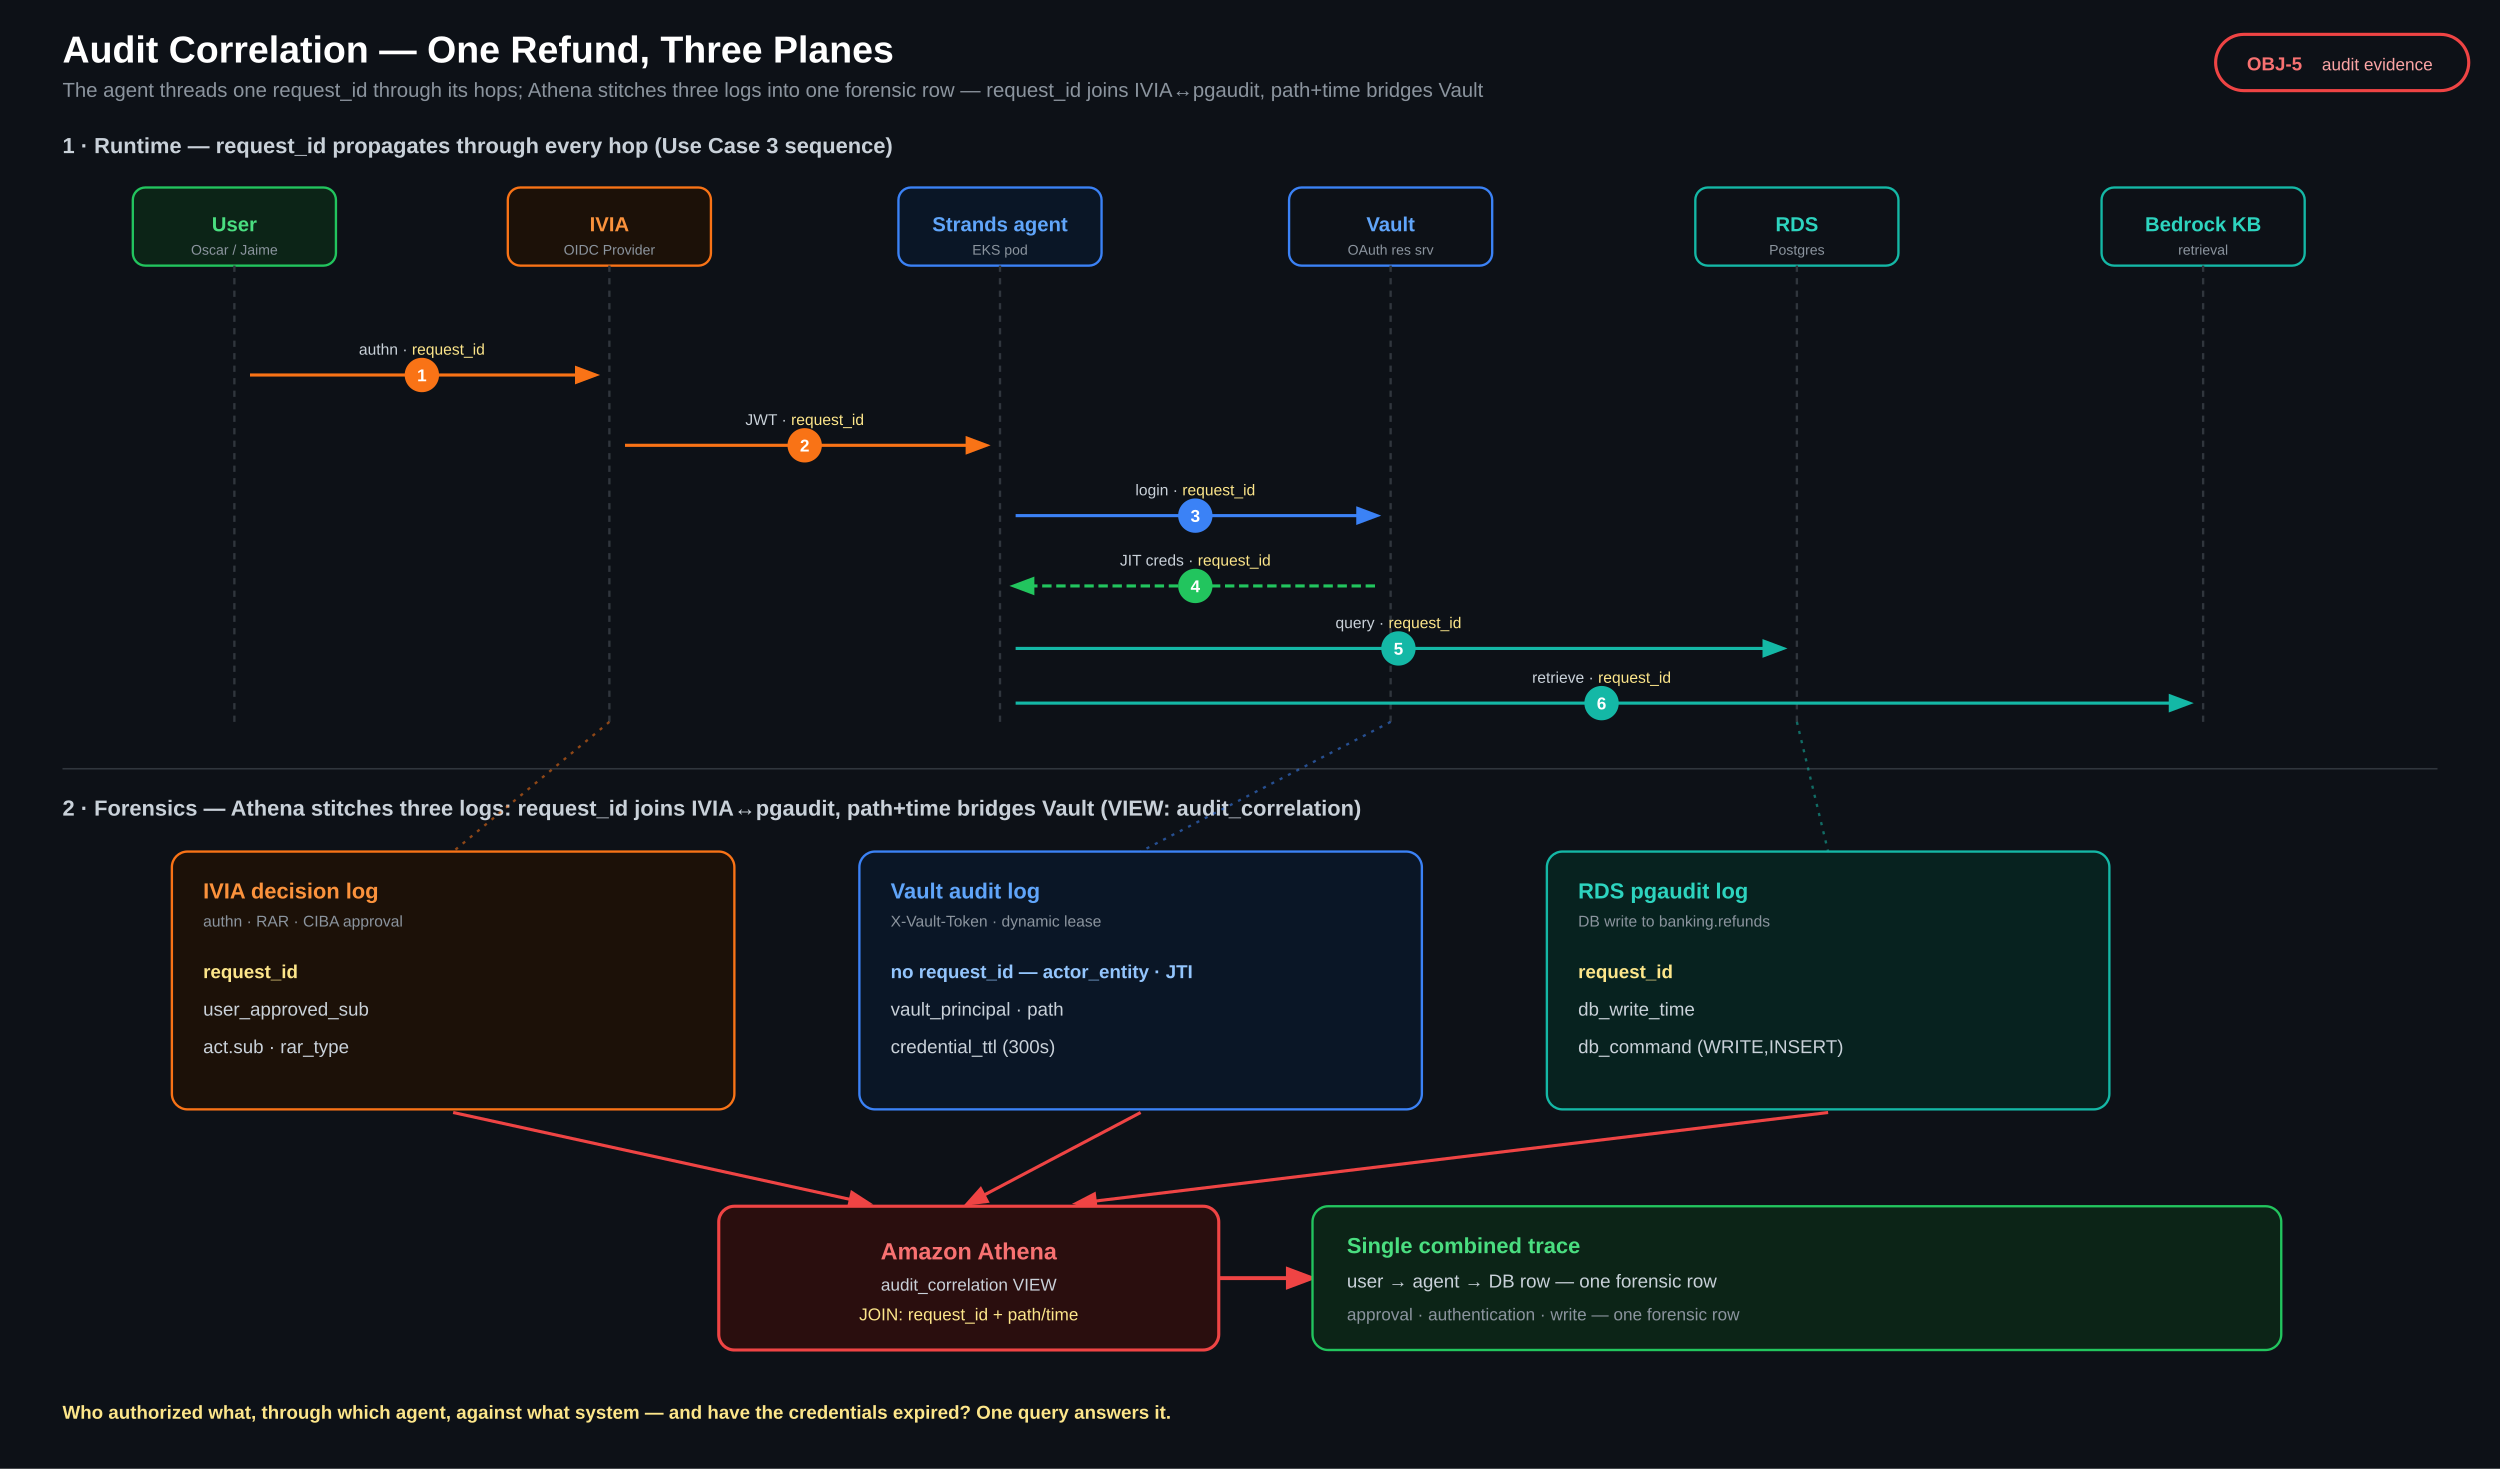
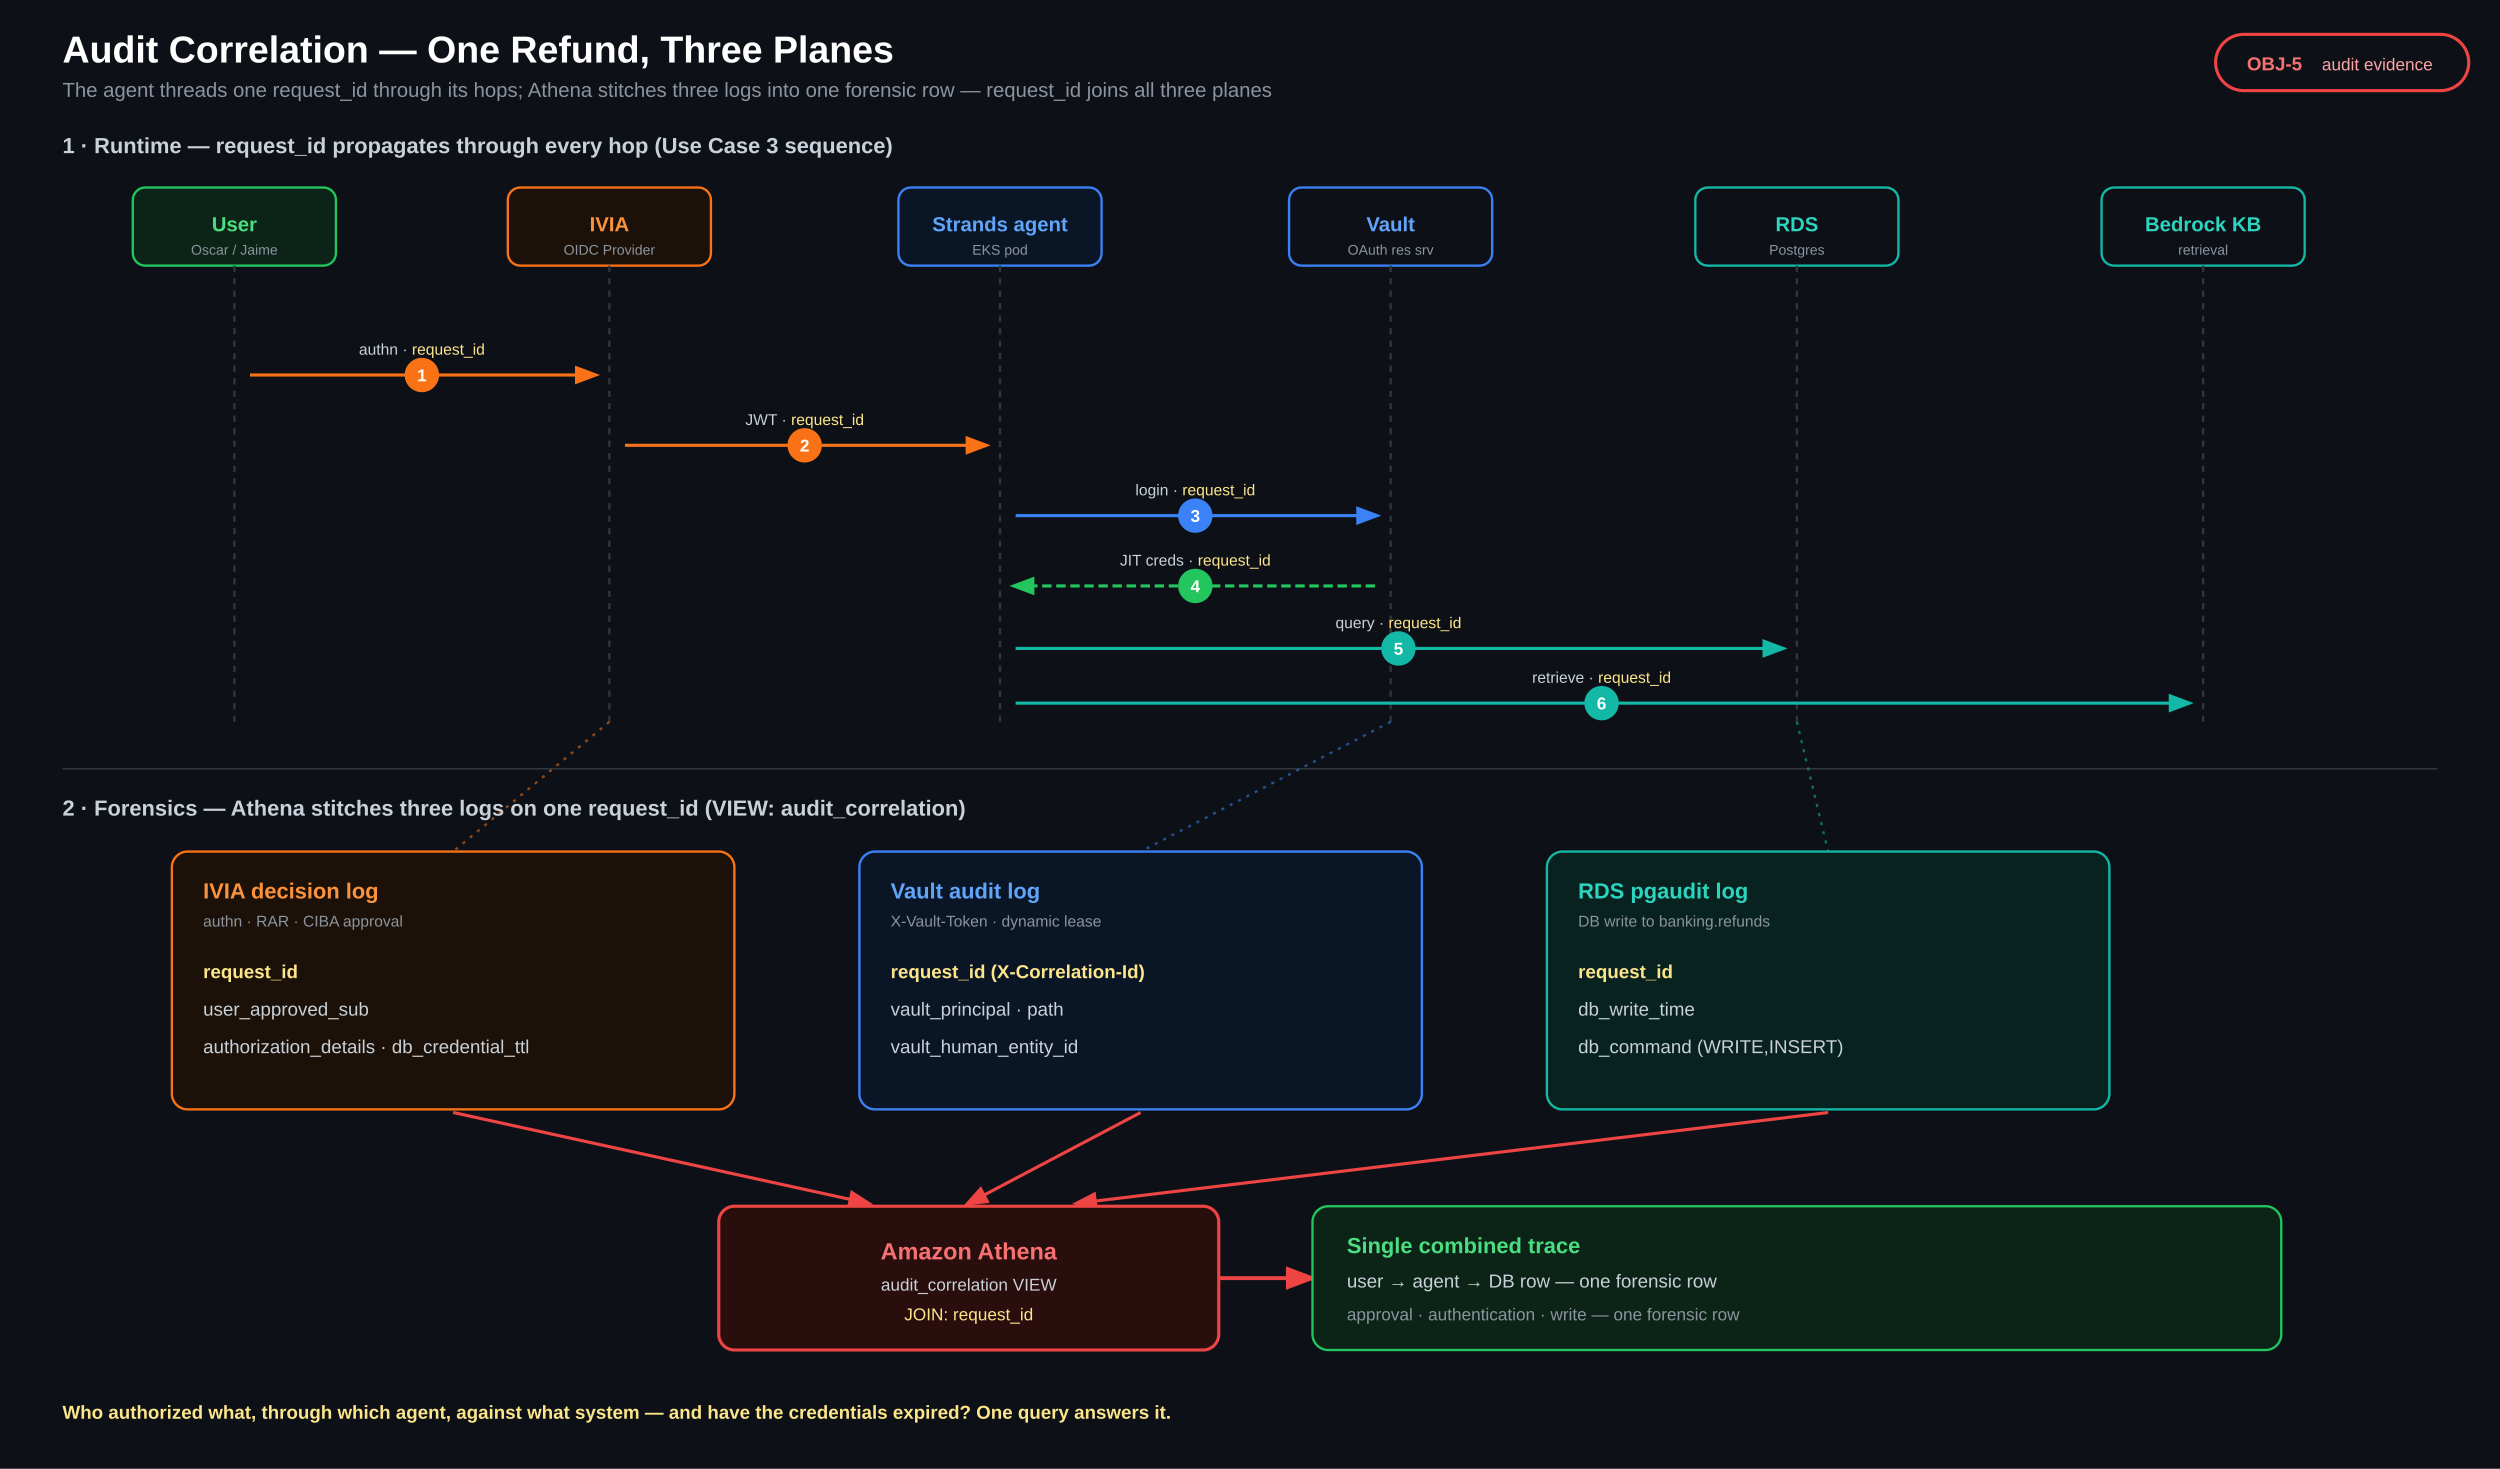
<svg xmlns="http://www.w3.org/2000/svg" viewBox="0 0 1600 940" width="1600" height="940" style="background:#0d1117; font-family: 'Segoe UI', 'Helvetica Neue', Arial, sans-serif;">
  <rect width="1600" height="940" fill="#0d1117" />
  <text x="40" y="40" fill="white" font-size="24" font-weight="bold">Audit Correlation — One Refund, Three Planes</text>
-   <text x="40" y="62" fill="#8b949e" font-size="13">The agent threads one request_id through its hops; Athena stitches three logs into one forensic row — request_id joins IVIA↔pgaudit, path+time bridges Vault</text>
+   <text x="40" y="62" fill="#8b949e" font-size="13">The agent threads one request_id through its hops; Athena stitches three logs into one forensic row — request_id joins all three planes</text>
  <rect x="1418" y="22" width="162" height="36" rx="18" fill="none" stroke="#ef4444" stroke-width="2" />
  <text x="1438" y="45" fill="#f87171" font-size="12" font-weight="bold">OBJ-5</text>
  <text x="1486" y="45" fill="#fca5a5" font-size="11">audit evidence</text>
  <defs>
    <marker id="ac-orange" markerWidth="8" markerHeight="8" refX="6" refY="3" orient="auto">
      <path d="M0,0 L0,6 L8,3 z" fill="#f97316" />
    </marker>
    <marker id="ac-blue" markerWidth="8" markerHeight="8" refX="6" refY="3" orient="auto">
      <path d="M0,0 L0,6 L8,3 z" fill="#3b82f6" />
    </marker>
    <marker id="ac-teal" markerWidth="8" markerHeight="8" refX="6" refY="3" orient="auto">
      <path d="M0,0 L0,6 L8,3 z" fill="#14b8a6" />
    </marker>
    <marker id="ac-green" markerWidth="8" markerHeight="8" refX="6" refY="3" orient="auto">
      <path d="M0,0 L0,6 L8,3 z" fill="#22c55e" />
    </marker>
    <marker id="ac-red" markerWidth="8" markerHeight="8" refX="6" refY="3" orient="auto">
      <path d="M0,0 L0,6 L8,3 z" fill="#ef4444" />
    </marker>
  </defs>
  <text x="40" y="98" fill="#c9d1d9" font-size="14" font-weight="bold">1 · Runtime — request_id propagates through every hop (Use Case 3 sequence)</text>
  <rect x="85" y="120" width="130" height="50" rx="8" fill="#0c2417" stroke="#22c55e" stroke-width="1.5" />
  <text x="150" y="148" fill="#4ade80" font-size="13" font-weight="bold" text-anchor="middle">User</text>
  <text x="150" y="163" fill="#8b949e" font-size="9" text-anchor="middle">Oscar / Jaime</text>
  <rect x="325" y="120" width="130" height="50" rx="8" fill="#1c1108" stroke="#f97316" stroke-width="1.5" />
  <text x="390" y="148" fill="#fb923c" font-size="13" font-weight="bold" text-anchor="middle">IVIA</text>
  <text x="390" y="163" fill="#8b949e" font-size="9" text-anchor="middle">OIDC Provider</text>
  <rect x="575" y="120" width="130" height="50" rx="8" fill="#0a1626" stroke="#3b82f6" stroke-width="1.5" />
  <text x="640" y="148" fill="#60a5fa" font-size="13" font-weight="bold" text-anchor="middle">Strands agent</text>
  <text x="640" y="163" fill="#8b949e" font-size="9" text-anchor="middle">EKS pod</text>
  <rect x="825" y="120" width="130" height="50" rx="8" fill="#0d1117" stroke="#3b82f6" stroke-width="1.5" />
  <text x="890" y="148" fill="#60a5fa" font-size="13" font-weight="bold" text-anchor="middle">Vault</text>
  <text x="890" y="163" fill="#8b949e" font-size="9" text-anchor="middle">OAuth res srv</text>
  <rect x="1085" y="120" width="130" height="50" rx="8" fill="#0d1117" stroke="#14b8a6" stroke-width="1.5" />
  <text x="1150" y="148" fill="#2dd4bf" font-size="13" font-weight="bold" text-anchor="middle">RDS</text>
  <text x="1150" y="163" fill="#8b949e" font-size="9" text-anchor="middle">Postgres</text>
  <rect x="1345" y="120" width="130" height="50" rx="8" fill="#0d1117" stroke="#14b8a6" stroke-width="1.5" />
  <text x="1410" y="148" fill="#2dd4bf" font-size="13" font-weight="bold" text-anchor="middle">Bedrock KB</text>
  <text x="1410" y="163" fill="#8b949e" font-size="9" text-anchor="middle">retrieval</text>
  <line x1="150" y1="170" x2="150" y2="462" stroke="#30363d" stroke-width="1.5" stroke-dasharray="4,4" />
  <line x1="390" y1="170" x2="390" y2="462" stroke="#30363d" stroke-width="1.5" stroke-dasharray="4,4" />
  <line x1="640" y1="170" x2="640" y2="462" stroke="#30363d" stroke-width="1.5" stroke-dasharray="4,4" />
  <line x1="890" y1="170" x2="890" y2="462" stroke="#30363d" stroke-width="1.5" stroke-dasharray="4,4" />
  <line x1="1150" y1="170" x2="1150" y2="462" stroke="#30363d" stroke-width="1.5" stroke-dasharray="4,4" />
  <line x1="1410" y1="170" x2="1410" y2="462" stroke="#30363d" stroke-width="1.5" stroke-dasharray="4,4" />
  <text x="270" y="227" fill="#c9d1d9" font-size="10" text-anchor="middle">authn · <tspan fill="#fde68a">request_id</tspan>
  </text>
  <line x1="160" y1="240" x2="380" y2="240" stroke="#f97316" stroke-width="2" marker-end="url(#ac-orange)" />
  <circle cx="270" cy="240" r="11" fill="#f97316" />
  <text x="270" y="244" fill="white" font-size="11" font-weight="bold" text-anchor="middle">1</text>
  <text x="515" y="272" fill="#c9d1d9" font-size="10" text-anchor="middle">JWT · <tspan fill="#fde68a">request_id</tspan>
  </text>
  <line x1="400" y1="285" x2="630" y2="285" stroke="#f97316" stroke-width="2" marker-end="url(#ac-orange)" />
  <circle cx="515" cy="285" r="11" fill="#f97316" />
  <text x="515" y="289" fill="white" font-size="11" font-weight="bold" text-anchor="middle">2</text>
  <text x="765" y="317" fill="#c9d1d9" font-size="10" text-anchor="middle">login · <tspan fill="#fde68a">request_id</tspan>
  </text>
  <line x1="650" y1="330" x2="880" y2="330" stroke="#3b82f6" stroke-width="2" marker-end="url(#ac-blue)" />
  <circle cx="765" cy="330" r="11" fill="#3b82f6" />
  <text x="765" y="334" fill="white" font-size="11" font-weight="bold" text-anchor="middle">3</text>
  <text x="765" y="362" fill="#c9d1d9" font-size="10" text-anchor="middle">JIT creds · <tspan fill="#fde68a">request_id</tspan>
  </text>
  <line x1="880" y1="375" x2="650" y2="375" stroke="#22c55e" stroke-width="2" stroke-dasharray="6,3" marker-end="url(#ac-green)" />
  <circle cx="765" cy="375" r="11" fill="#22c55e" />
  <text x="765" y="379" fill="white" font-size="11" font-weight="bold" text-anchor="middle">4</text>
  <text x="895" y="402" fill="#c9d1d9" font-size="10" text-anchor="middle">query · <tspan fill="#fde68a">request_id</tspan>
  </text>
  <line x1="650" y1="415" x2="1140" y2="415" stroke="#14b8a6" stroke-width="2" marker-end="url(#ac-teal)" />
  <circle cx="895" cy="415" r="11" fill="#14b8a6" />
  <text x="895" y="419" fill="white" font-size="11" font-weight="bold" text-anchor="middle">5</text>
  <text x="1025" y="437" fill="#c9d1d9" font-size="10" text-anchor="middle">retrieve · <tspan fill="#fde68a">request_id</tspan>
  </text>
  <line x1="650" y1="450" x2="1400" y2="450" stroke="#14b8a6" stroke-width="2" marker-end="url(#ac-teal)" />
  <circle cx="1025" cy="450" r="11" fill="#14b8a6" />
  <text x="1025" y="454" fill="white" font-size="11" font-weight="bold" text-anchor="middle">6</text>
  <line x1="40" y1="492" x2="1560" y2="492" stroke="#30363d" stroke-width="1" />
-   <text x="40" y="522" fill="#c9d1d9" font-size="14" font-weight="bold">2 · Forensics — Athena stitches three logs: request_id joins IVIA↔pgaudit, path+time bridges Vault (VIEW: audit_correlation)</text>
+   <text x="40" y="522" fill="#c9d1d9" font-size="14" font-weight="bold">2 · Forensics — Athena stitches three logs on one request_id (VIEW: audit_correlation)</text>
  <line x1="390" y1="462" x2="290" y2="545" stroke="#f97316" stroke-width="1.5" stroke-dasharray="2,4" opacity="0.55" />
  <line x1="890" y1="462" x2="730" y2="545" stroke="#3b82f6" stroke-width="1.5" stroke-dasharray="2,4" opacity="0.55" />
  <line x1="1150" y1="462" x2="1170" y2="545" stroke="#14b8a6" stroke-width="1.5" stroke-dasharray="2,4" opacity="0.55" />
  <rect x="110" y="545" width="360" height="165" rx="10" fill="#1c1108" stroke="#f97316" stroke-width="1.5" />
  <text x="130" y="575" fill="#fb923c" font-size="14" font-weight="bold">IVIA decision log</text>
  <text x="130" y="593" fill="#8b949e" font-size="10">authn · RAR · CIBA approval</text>
  <text x="130" y="626" fill="#fde68a" font-size="12" font-weight="bold">request_id</text>
  <text x="130" y="650" fill="#c9d1d9" font-size="12">user_approved_sub</text>
-   <text x="130" y="674" fill="#c9d1d9" font-size="12">act.sub · rar_type</text>
+   <text x="130" y="674" fill="#c9d1d9" font-size="12">authorization_details · db_credential_ttl</text>
  <rect x="550" y="545" width="360" height="165" rx="10" fill="#0a1626" stroke="#3b82f6" stroke-width="1.5" />
  <text x="570" y="575" fill="#60a5fa" font-size="14" font-weight="bold">Vault audit log</text>
  <text x="570" y="593" fill="#8b949e" font-size="10">X-Vault-Token · dynamic lease</text>
-   <text x="570" y="626" fill="#93c5fd" font-size="12" font-weight="bold">no request_id — actor_entity · JTI</text>
+   <text x="570" y="626" fill="#fde68a" font-size="12" font-weight="bold">request_id (X-Correlation-Id)</text>
  <text x="570" y="650" fill="#c9d1d9" font-size="12">vault_principal · path</text>
-   <text x="570" y="674" fill="#c9d1d9" font-size="12">credential_ttl (300s)</text>
+   <text x="570" y="674" fill="#c9d1d9" font-size="12">vault_human_entity_id</text>
  <rect x="990" y="545" width="360" height="165" rx="10" fill="#07221f" stroke="#14b8a6" stroke-width="1.5" />
  <text x="1010" y="575" fill="#2dd4bf" font-size="14" font-weight="bold">RDS pgaudit log</text>
  <text x="1010" y="593" fill="#8b949e" font-size="10">DB write to banking.refunds</text>
  <text x="1010" y="626" fill="#fde68a" font-size="12" font-weight="bold">request_id</text>
  <text x="1010" y="650" fill="#c9d1d9" font-size="12">db_write_time</text>
  <text x="1010" y="674" fill="#c9d1d9" font-size="12">db_command (WRITE,INSERT)</text>
  <line x1="290" y1="712" x2="555" y2="770" stroke="#ef4444" stroke-width="2" marker-end="url(#ac-red)" />
  <line x1="730" y1="712" x2="620" y2="770" stroke="#ef4444" stroke-width="2" marker-end="url(#ac-red)" />
  <line x1="1170" y1="712" x2="690" y2="770" stroke="#ef4444" stroke-width="2" marker-end="url(#ac-red)" />
  <rect x="460" y="772" width="320" height="92" rx="10" fill="#2a0e0e" stroke="#ef4444" stroke-width="2" />
  <text x="620" y="806" fill="#f87171" font-size="15" font-weight="bold" text-anchor="middle">Amazon Athena</text>
  <text x="620" y="826" fill="#c9d1d9" font-size="11" text-anchor="middle">audit_correlation VIEW</text>
-   <text x="620" y="845" fill="#fde68a" font-size="11" text-anchor="middle">JOIN: request_id + path/time</text>
+   <text x="620" y="845" fill="#fde68a" font-size="11" text-anchor="middle">JOIN: request_id</text>
  <line x1="780" y1="818" x2="838" y2="818" stroke="#ef4444" stroke-width="2.5" marker-end="url(#ac-red)" />
  <rect x="840" y="772" width="620" height="92" rx="10" fill="#0c2417" stroke="#22c55e" stroke-width="1.5" />
  <text x="862" y="802" fill="#4ade80" font-size="14" font-weight="bold">Single combined trace</text>
  <text x="862" y="824" fill="#c9d1d9" font-size="12">user → agent → DB row — one forensic row</text>
  <text x="862" y="845" fill="#8b949e" font-size="11">approval · authentication · write — one forensic row</text>
  <text x="40" y="908" fill="#fde68a" font-size="12" font-weight="bold">Who authorized what, through which agent, against what system — and have the credentials expired? One query answers it.</text>
</svg>
